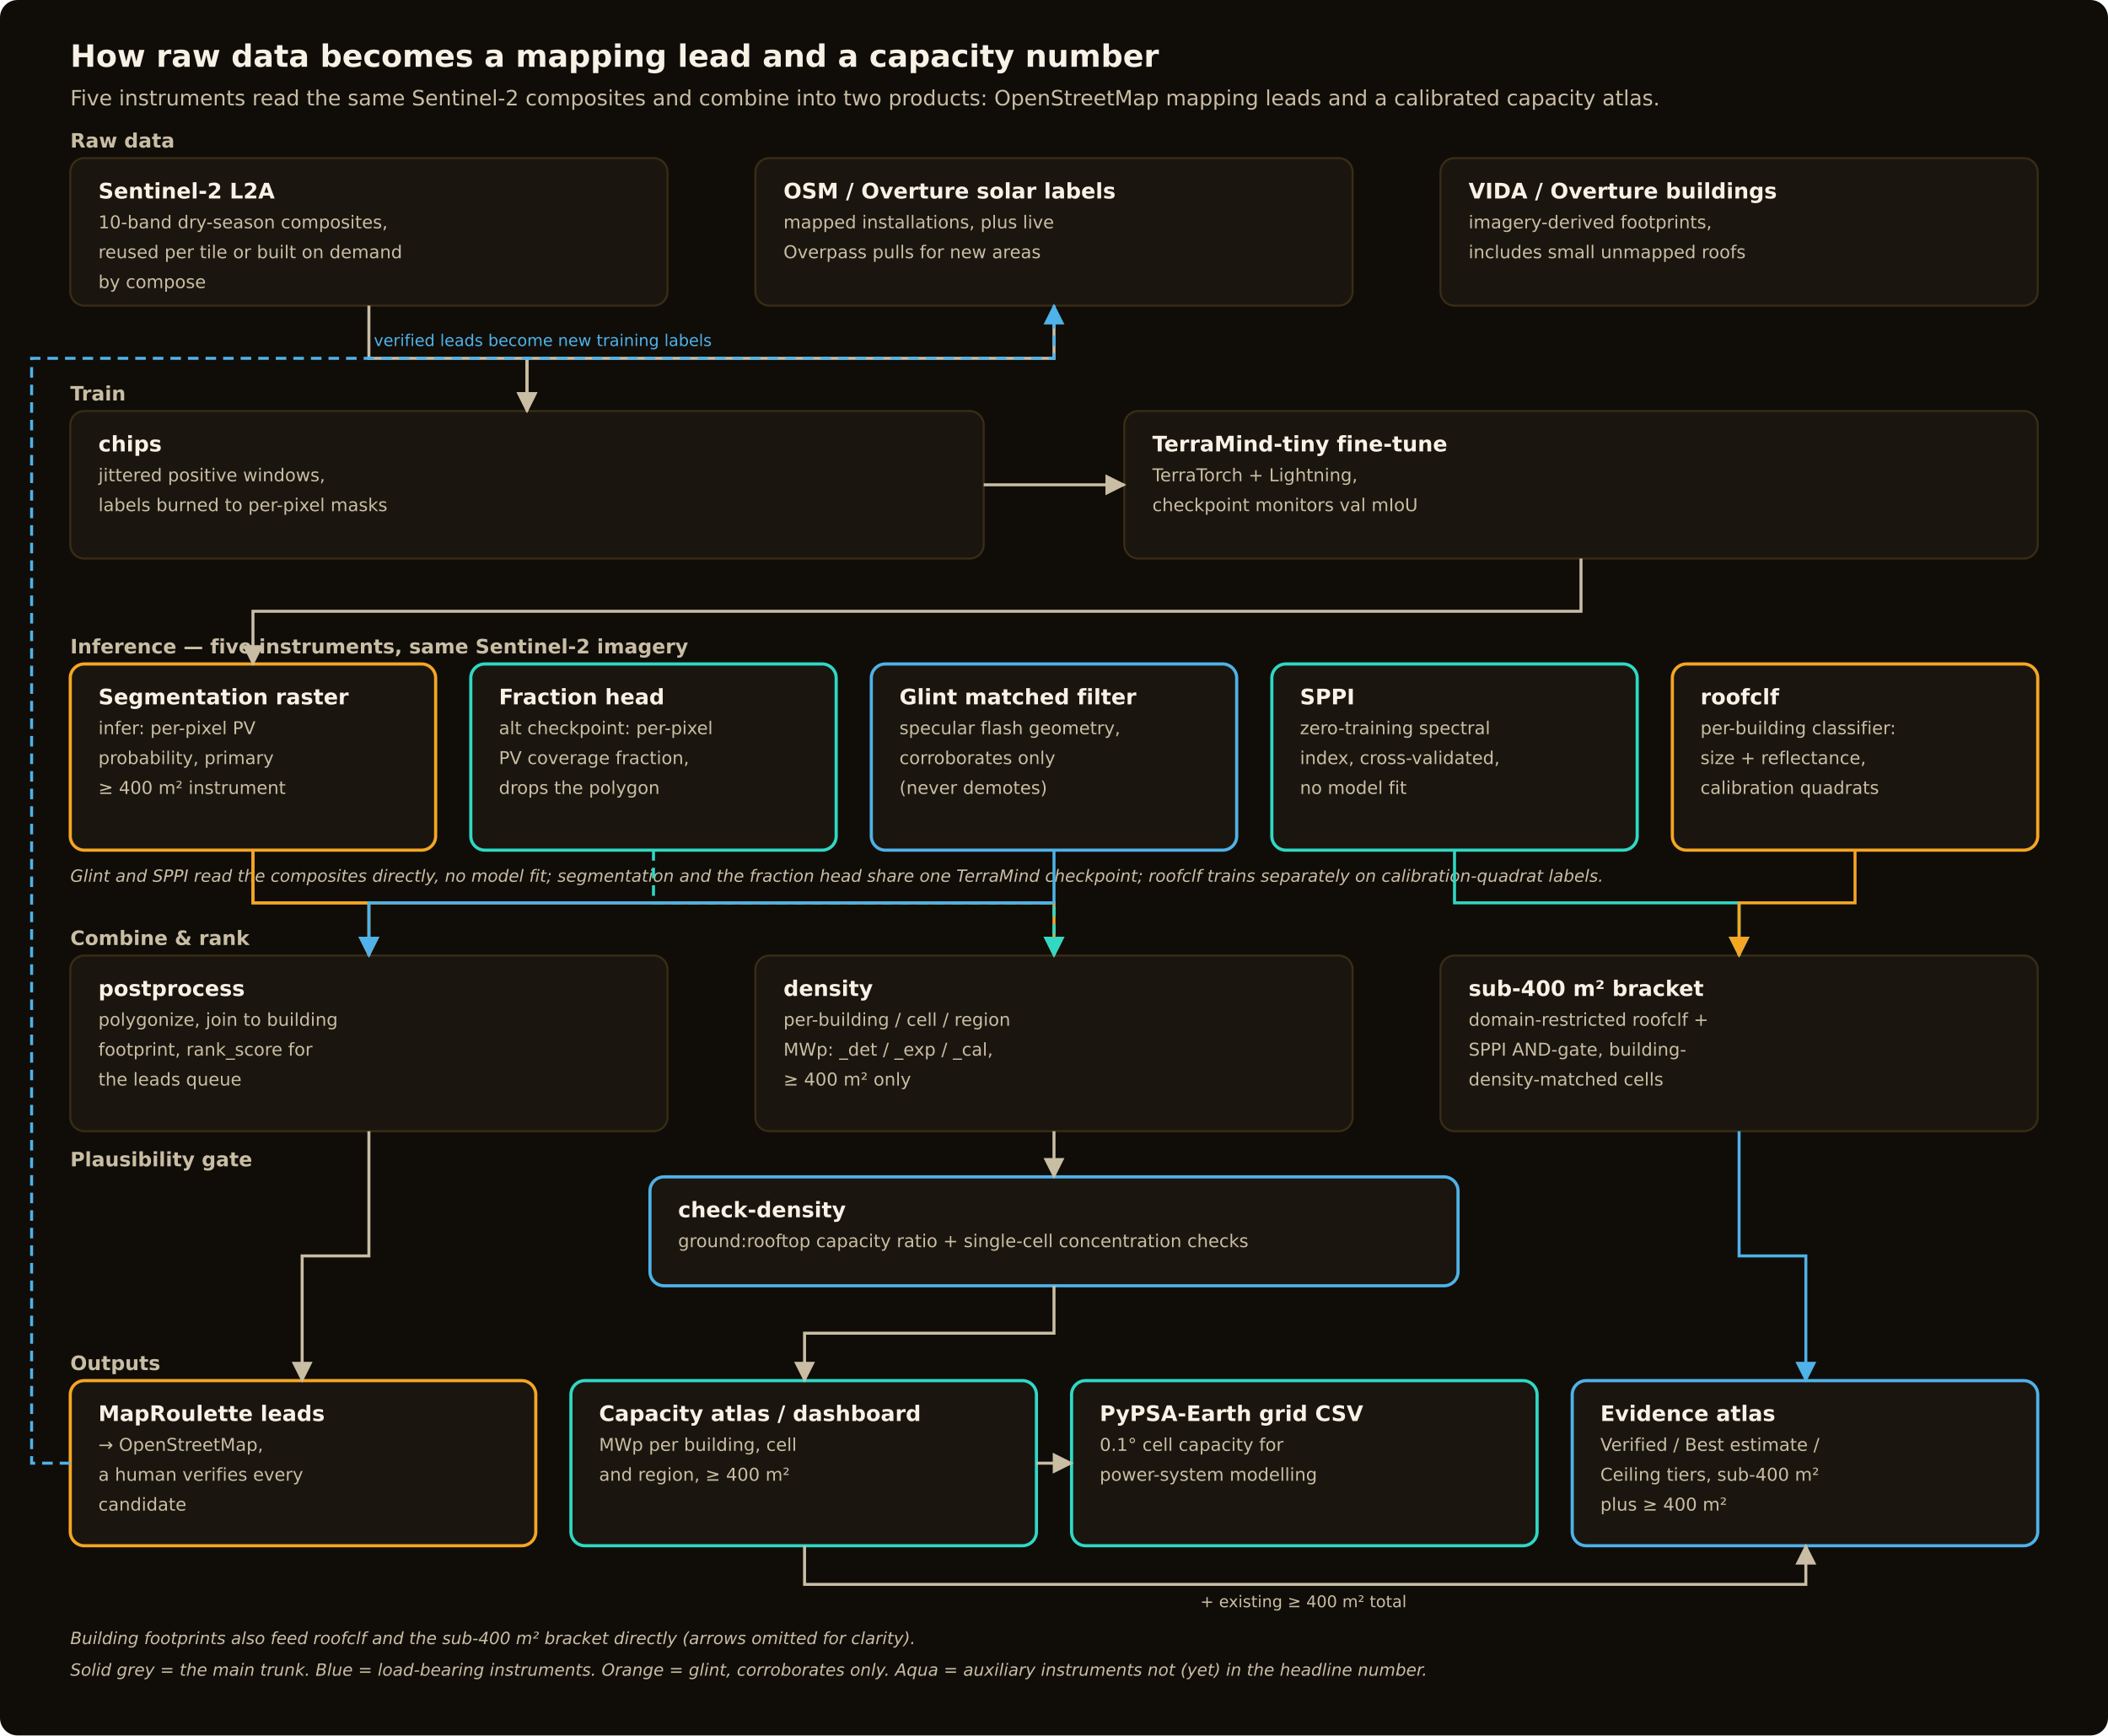
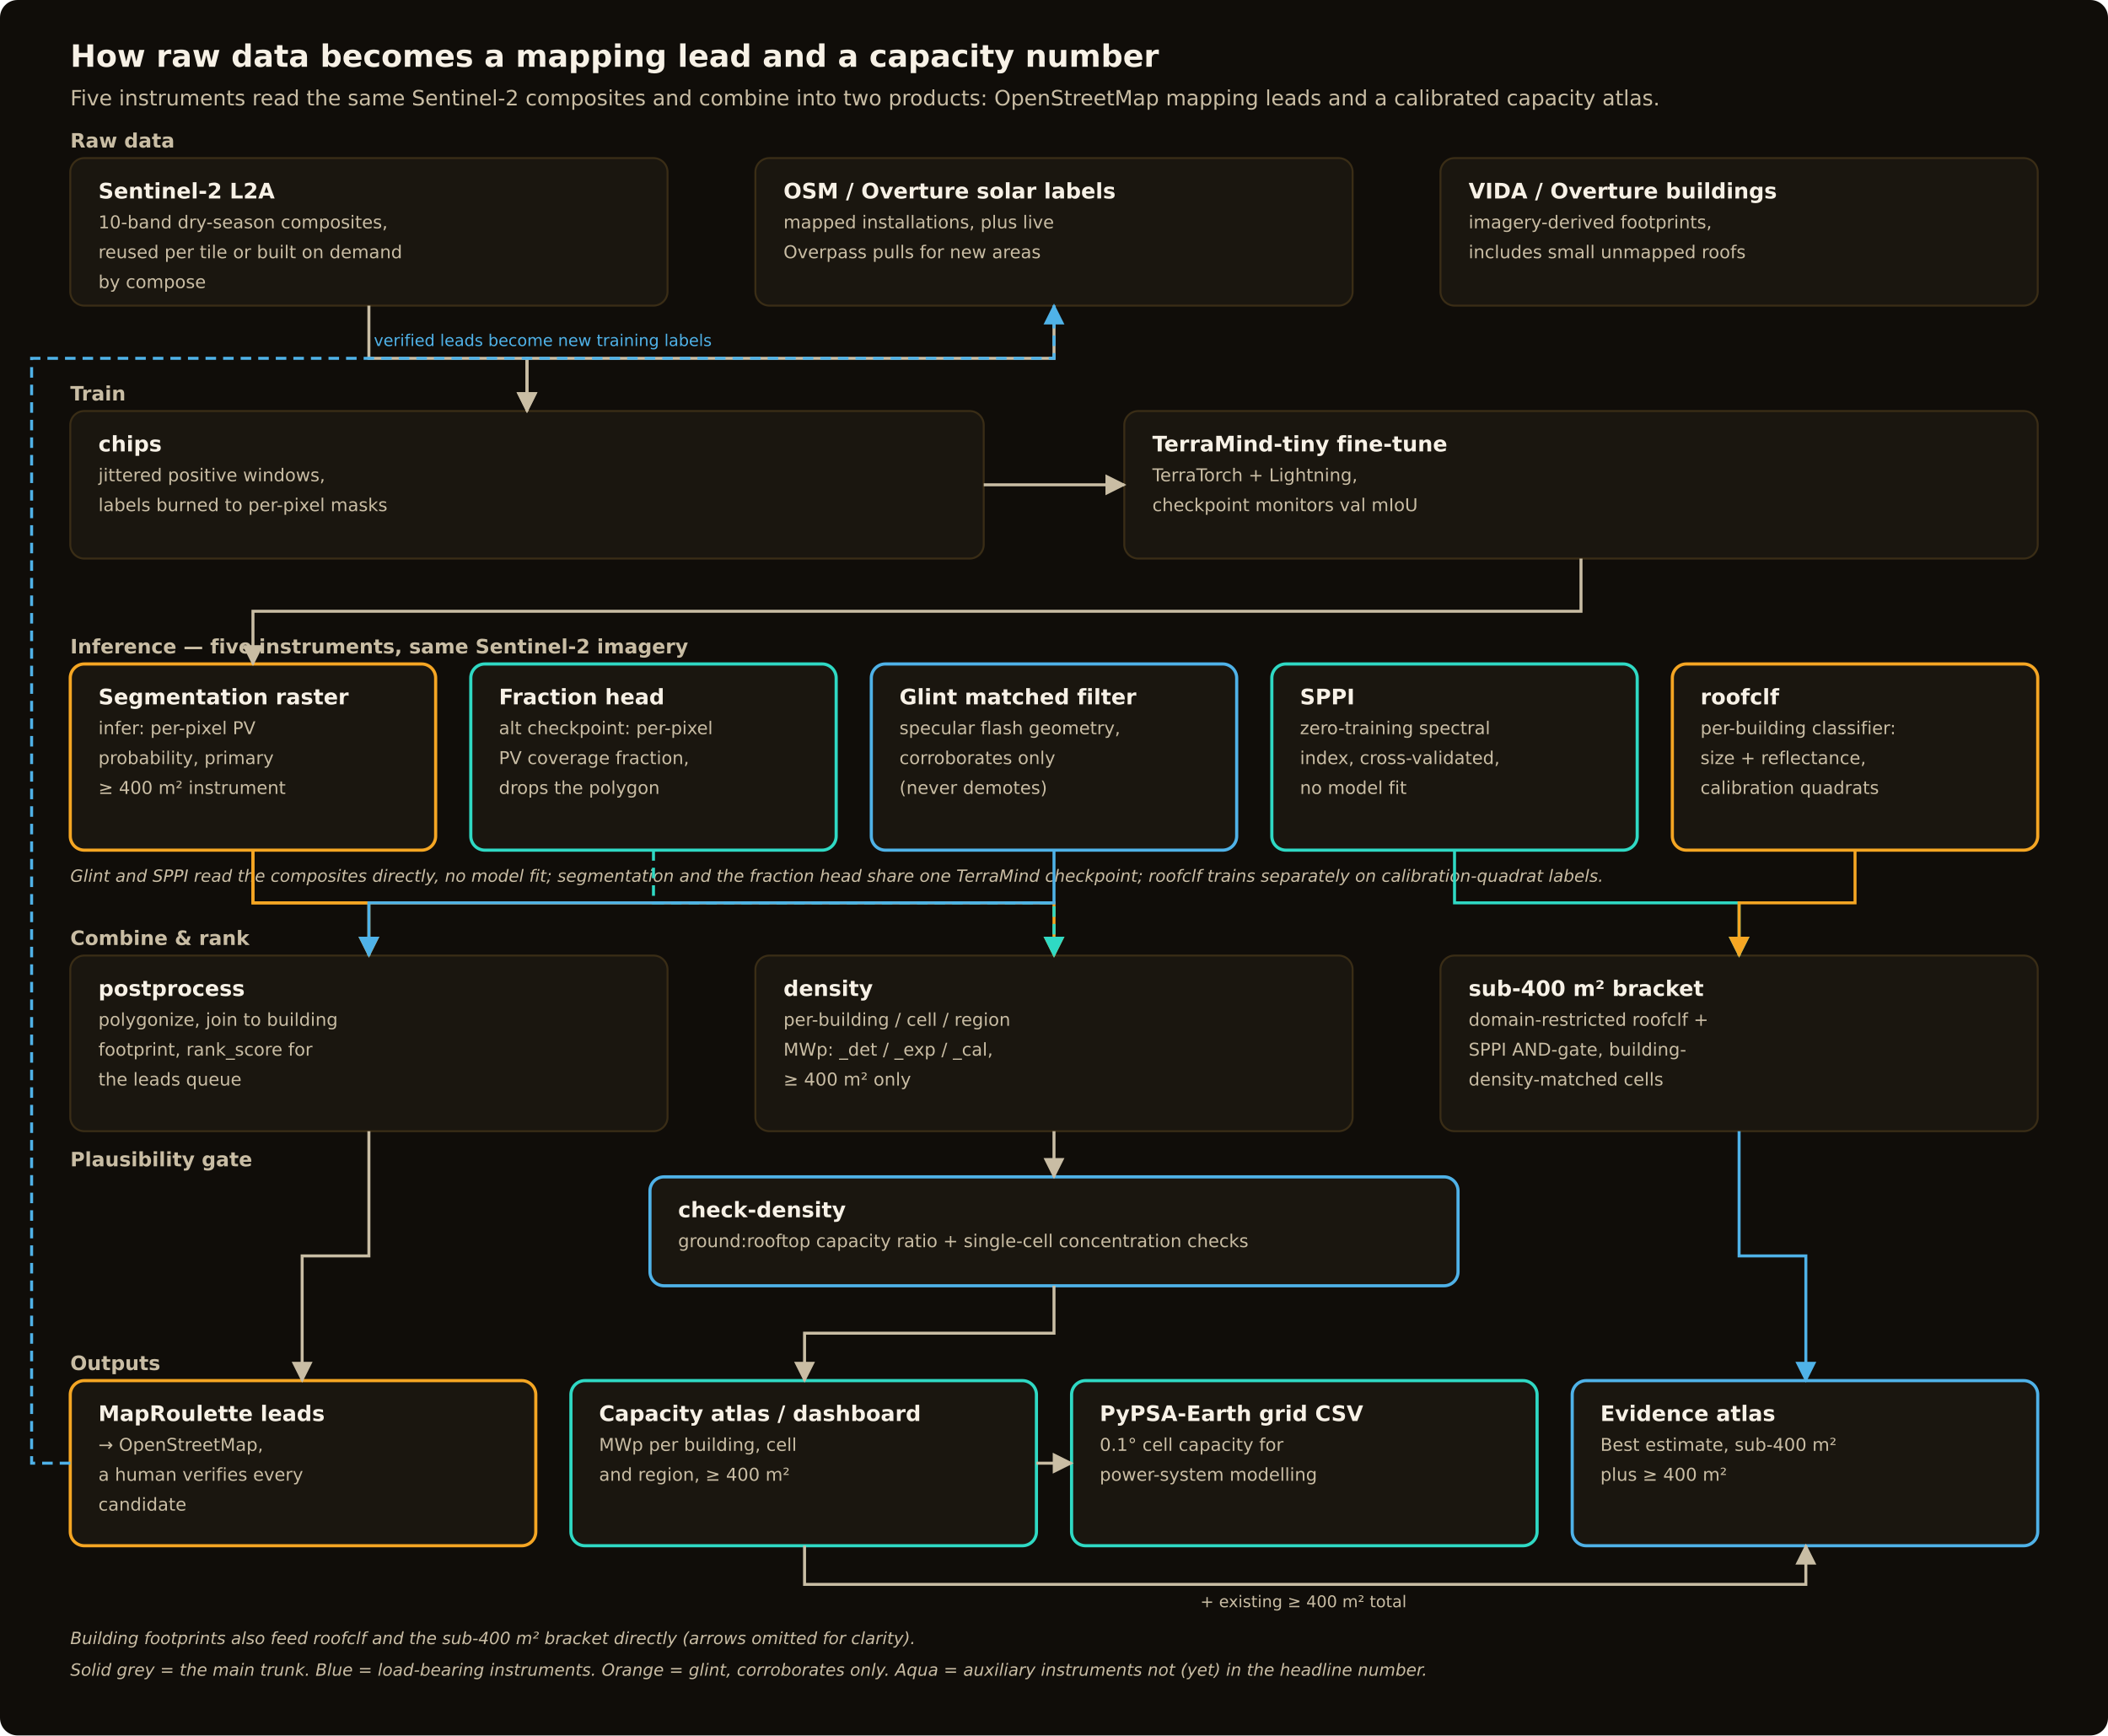
<svg xmlns="http://www.w3.org/2000/svg" width="1200" height="988" viewBox="0 0 1200 988" font-family="DejaVu Sans, system-ui, sans-serif">
  <defs>
    <marker id="ah-c9bda4-dark" viewBox="0 0 10 10" refX="9" refY="5" markerWidth="7" markerHeight="7" orient="auto-start-reverse">
      <path d="M0,0 L10,5 L0,10 z" fill="#c9bda4" />
    </marker>
    <marker id="ah-f5a623-dark" viewBox="0 0 10 10" refX="9" refY="5" markerWidth="7" markerHeight="7" orient="auto-start-reverse">
      <path d="M0,0 L10,5 L0,10 z" fill="#f5a623" />
    </marker>
    <marker id="ah-4fb2e8-dark" viewBox="0 0 10 10" refX="9" refY="5" markerWidth="7" markerHeight="7" orient="auto-start-reverse">
      <path d="M0,0 L10,5 L0,10 z" fill="#4fb2e8" />
    </marker>
    <marker id="ah-2fd9c4-dark" viewBox="0 0 10 10" refX="9" refY="5" markerWidth="7" markerHeight="7" orient="auto-start-reverse">
      <path d="M0,0 L10,5 L0,10 z" fill="#2fd9c4" />
    </marker>
  </defs>
  <rect width="1200" height="988" rx="10" fill="#100d09" />
  <text x="40" y="38" font-size="17.5" font-weight="600" fill="#f7f1e6">How raw data becomes a mapping lead and a capacity number</text>
  <text x="40" y="60" font-size="12" fill="#c9bda4">Five instruments read the same Sentinel-2 composites and combine into two products: OpenStreetMap mapping leads and a calibrated capacity atlas.</text>
  <text x="40" y="84" font-size="11.3" font-weight="600" fill="#c9bda4">Raw data</text>
  <rect x="40" y="90" width="340" height="84" rx="8" fill="#1a160f" stroke="#3a2d16" stroke-width="1.1" />
  <text x="56" y="113" font-size="12.2" font-weight="600" fill="#f7f1e6">Sentinel-2 L2A</text>
  <text x="56" y="130" font-size="10.1" fill="#c9bda4">10-band dry-season composites,</text>
  <text x="56" y="147" font-size="10.1" fill="#c9bda4">reused per tile or built on demand</text>
  <text x="56" y="164" font-size="10.1" fill="#c9bda4">by compose</text>
  <rect x="430" y="90" width="340" height="84" rx="8" fill="#1a160f" stroke="#3a2d16" stroke-width="1.1" />
  <text x="446" y="113" font-size="12.2" font-weight="600" fill="#f7f1e6">OSM / Overture solar labels</text>
  <text x="446" y="130" font-size="10.1" fill="#c9bda4">mapped installations, plus live</text>
  <text x="446" y="147" font-size="10.1" fill="#c9bda4">Overpass pulls for new areas</text>
  <rect x="820" y="90" width="340" height="84" rx="8" fill="#1a160f" stroke="#3a2d16" stroke-width="1.1" />
  <text x="836" y="113" font-size="12.2" font-weight="600" fill="#f7f1e6">VIDA / Overture buildings</text>
  <text x="836" y="130" font-size="10.1" fill="#c9bda4">imagery-derived footprints,</text>
  <text x="836" y="147" font-size="10.1" fill="#c9bda4">includes small unmapped roofs</text>
  <text x="40" y="228" font-size="11.3" font-weight="600" fill="#c9bda4">Train</text>
  <rect x="40" y="234" width="520" height="84" rx="8" fill="#1a160f" stroke="#3a2d16" stroke-width="1.1" />
  <text x="56" y="257" font-size="12.2" font-weight="600" fill="#f7f1e6">chips</text>
  <text x="56" y="274" font-size="10.1" fill="#c9bda4">jittered positive windows,</text>
  <text x="56" y="291" font-size="10.1" fill="#c9bda4">labels burned to per-pixel masks</text>
  <rect x="640" y="234" width="520" height="84" rx="8" fill="#1a160f" stroke="#3a2d16" stroke-width="1.1" />
  <text x="656" y="257" font-size="12.2" font-weight="600" fill="#f7f1e6">TerraMind-tiny fine-tune</text>
  <text x="656" y="274" font-size="10.1" fill="#c9bda4">TerraTorch + Lightning,</text>
  <text x="656" y="291" font-size="10.1" fill="#c9bda4">checkpoint monitors val mIoU</text>
  <text x="40" y="372" font-size="11.3" font-weight="600" fill="#c9bda4">Inference — five instruments, same Sentinel-2 imagery</text>
  <rect x="40" y="378" width="208" height="106" rx="8" fill="#1a160f" stroke="#f5a623" stroke-width="1.8" />
  <text x="56" y="401" font-size="12.2" font-weight="600" fill="#f7f1e6">Segmentation raster</text>
  <text x="56" y="418" font-size="10.1" fill="#c9bda4">infer: per-pixel PV</text>
  <text x="56" y="435" font-size="10.1" fill="#c9bda4">probability, primary</text>
  <text x="56" y="452" font-size="10.1" fill="#c9bda4">≥ 400 m² instrument</text>
  <rect x="268" y="378" width="208" height="106" rx="8" fill="#1a160f" stroke="#2fd9c4" stroke-width="1.8" />
  <text x="284" y="401" font-size="12.2" font-weight="600" fill="#f7f1e6">Fraction head</text>
  <text x="284" y="418" font-size="10.1" fill="#c9bda4">alt checkpoint: per-pixel</text>
  <text x="284" y="435" font-size="10.1" fill="#c9bda4">PV coverage fraction,</text>
  <text x="284" y="452" font-size="10.1" fill="#c9bda4">drops the polygon</text>
  <rect x="496" y="378" width="208" height="106" rx="8" fill="#1a160f" stroke="#4fb2e8" stroke-width="1.8" />
  <text x="512" y="401" font-size="12.2" font-weight="600" fill="#f7f1e6">Glint matched filter</text>
  <text x="512" y="418" font-size="10.1" fill="#c9bda4">specular flash geometry,</text>
  <text x="512" y="435" font-size="10.1" fill="#c9bda4">corroborates only</text>
  <text x="512" y="452" font-size="10.1" fill="#c9bda4">(never demotes)</text>
  <rect x="724" y="378" width="208" height="106" rx="8" fill="#1a160f" stroke="#2fd9c4" stroke-width="1.8" />
  <text x="740" y="401" font-size="12.2" font-weight="600" fill="#f7f1e6">SPPI</text>
  <text x="740" y="418" font-size="10.1" fill="#c9bda4">zero-training spectral</text>
  <text x="740" y="435" font-size="10.1" fill="#c9bda4">index, cross-validated,</text>
  <text x="740" y="452" font-size="10.1" fill="#c9bda4">no model fit</text>
  <rect x="952" y="378" width="208" height="106" rx="8" fill="#1a160f" stroke="#f5a623" stroke-width="1.8" />
  <text x="968" y="401" font-size="12.2" font-weight="600" fill="#f7f1e6">roofclf</text>
  <text x="968" y="418" font-size="10.1" fill="#c9bda4">per-building classifier:</text>
  <text x="968" y="435" font-size="10.1" fill="#c9bda4">size + reflectance,</text>
  <text x="968" y="452" font-size="10.1" fill="#c9bda4">calibration quadrats</text>
  <text x="40" y="502" font-size="9.6" font-style="italic" fill="#c9bda4">Glint and SPPI read the composites directly, no model fit; segmentation and the fraction head share one TerraMind checkpoint; roofclf trains separately on calibration-quadrat labels.</text>
  <text x="40" y="538" font-size="11.3" font-weight="600" fill="#c9bda4">Combine &amp; rank</text>
  <rect x="40" y="544" width="340" height="100" rx="8" fill="#1a160f" stroke="#3a2d16" stroke-width="1.1" />
  <text x="56" y="567" font-size="12.2" font-weight="600" fill="#f7f1e6">postprocess</text>
  <text x="56" y="584" font-size="10.1" fill="#c9bda4">polygonize, join to building</text>
  <text x="56" y="601" font-size="10.1" fill="#c9bda4">footprint, rank_score for</text>
  <text x="56" y="618" font-size="10.1" fill="#c9bda4">the leads queue</text>
  <rect x="430" y="544" width="340" height="100" rx="8" fill="#1a160f" stroke="#3a2d16" stroke-width="1.1" />
  <text x="446" y="567" font-size="12.2" font-weight="600" fill="#f7f1e6">density</text>
  <text x="446" y="584" font-size="10.1" fill="#c9bda4">per-building / cell / region</text>
  <text x="446" y="601" font-size="10.1" fill="#c9bda4">MWp: _det / _exp / _cal,</text>
  <text x="446" y="618" font-size="10.1" fill="#c9bda4">≥ 400 m² only</text>
  <rect x="820" y="544" width="340" height="100" rx="8" fill="#1a160f" stroke="#3a2d16" stroke-width="1.1" />
  <text x="836" y="567" font-size="12.2" font-weight="600" fill="#f7f1e6">sub-400 m² bracket</text>
  <text x="836" y="584" font-size="10.1" fill="#c9bda4">domain-restricted roofclf +</text>
  <text x="836" y="601" font-size="10.1" fill="#c9bda4">SPPI AND-gate, building-</text>
  <text x="836" y="618" font-size="10.1" fill="#c9bda4">density-matched cells</text>
  <text x="40" y="664" font-size="11.3" font-weight="600" fill="#c9bda4">Plausibility gate</text>
  <rect x="370" y="670" width="460" height="62" rx="8" fill="#1a160f" stroke="#4fb2e8" stroke-width="1.8" />
  <text x="386" y="693" font-size="12.2" font-weight="600" fill="#f7f1e6">check-density</text>
  <text x="386" y="710" font-size="10.1" fill="#c9bda4">ground:rooftop capacity ratio + single-cell concentration checks</text>
  <text x="40" y="780" font-size="11.3" font-weight="600" fill="#c9bda4">Outputs</text>
  <rect x="40" y="786" width="265" height="94" rx="8" fill="#1a160f" stroke="#f5a623" stroke-width="1.8" />
  <text x="56" y="809" font-size="12.2" font-weight="600" fill="#f7f1e6">MapRoulette leads</text>
  <text x="56" y="826" font-size="10.1" fill="#c9bda4">→ OpenStreetMap,</text>
  <text x="56" y="843" font-size="10.1" fill="#c9bda4">a human verifies every</text>
  <text x="56" y="860" font-size="10.1" fill="#c9bda4">candidate</text>
  <rect x="325" y="786" width="265" height="94" rx="8" fill="#1a160f" stroke="#2fd9c4" stroke-width="1.8" />
  <text x="341" y="809" font-size="12.2" font-weight="600" fill="#f7f1e6">Capacity atlas / dashboard</text>
  <text x="341" y="826" font-size="10.1" fill="#c9bda4">MWp per building, cell</text>
  <text x="341" y="843" font-size="10.1" fill="#c9bda4">and region, ≥ 400 m²</text>
  <rect x="610" y="786" width="265" height="94" rx="8" fill="#1a160f" stroke="#2fd9c4" stroke-width="1.8" />
  <text x="626" y="809" font-size="12.2" font-weight="600" fill="#f7f1e6">PyPSA-Earth grid CSV</text>
  <text x="626" y="826" font-size="10.1" fill="#c9bda4">0.1° cell capacity for</text>
  <text x="626" y="843" font-size="10.1" fill="#c9bda4">power-system modelling</text>
  <rect x="895" y="786" width="265" height="94" rx="8" fill="#1a160f" stroke="#4fb2e8" stroke-width="1.8" />
  <text x="911" y="809" font-size="12.2" font-weight="600" fill="#f7f1e6">Evidence atlas</text>
-   <text x="911" y="826" font-size="10.1" fill="#c9bda4">Verified / Best estimate /</text>
-   <text x="911" y="843" font-size="10.1" fill="#c9bda4">Ceiling tiers, sub-400 m²</text>
-   <text x="911" y="860" font-size="10.1" fill="#c9bda4">plus ≥ 400 m²</text>
+   <text x="911" y="826" font-size="10.1" fill="#c9bda4">Best estimate, sub-400 m²</text>
+   <text x="911" y="843" font-size="10.1" fill="#c9bda4">plus ≥ 400 m²</text>
  <text x="40" y="936" font-size="9.6" font-style="italic" fill="#c9bda4">Building footprints also feed roofclf and the sub-400 m² bracket directly (arrows omitted for clarity).</text>
  <text x="40" y="954" font-size="9.6" font-style="italic" fill="#c9bda4">Solid grey = the main trunk. Blue = load-bearing instruments. Orange = glint, corroborates only. Aqua = auxiliary instruments not (yet) in the headline number.</text>
  <path d="M210,174 V204 H300 V234" stroke="#c9bda4" stroke-width="1.7" fill="none" marker-end="url(#ah-c9bda4-dark)" />
  <path d="M600,174 V204 H300 V234" stroke="#c9bda4" stroke-width="1.7" fill="none" marker-end="url(#ah-c9bda4-dark)" />
  <path d="M560,276 H640" stroke="#c9bda4" stroke-width="1.7" fill="none" marker-end="url(#ah-c9bda4-dark)" />
  <path d="M900,318 V348 H144 V378" stroke="#c9bda4" stroke-width="1.7" fill="none" marker-end="url(#ah-c9bda4-dark)" />
  <path d="M144,484 V514 H210 V544" stroke="#f5a623" stroke-width="1.7" fill="none" marker-end="url(#ah-f5a623-dark)" />
  <path d="M144,484 V514 H600 V544" stroke="#f5a623" stroke-width="1.7" fill="none" marker-end="url(#ah-f5a623-dark)" />
  <path d="M372,484 V514 H600 V544" stroke="#2fd9c4" stroke-width="1.7" fill="none" marker-end="url(#ah-2fd9c4-dark)" stroke-dasharray="6,4" />
  <path d="M600,484 V514 H210 V544" stroke="#4fb2e8" stroke-width="1.7" fill="none" marker-end="url(#ah-4fb2e8-dark)" />
  <path d="M828,484 V514 H990 V544" stroke="#2fd9c4" stroke-width="1.7" fill="none" marker-end="url(#ah-2fd9c4-dark)" />
  <path d="M1056,484 V514 H990 V544" stroke="#f5a623" stroke-width="1.7" fill="none" marker-end="url(#ah-f5a623-dark)" />
  <path d="M210,644 V715 H172 V786" stroke="#c9bda4" stroke-width="1.7" fill="none" marker-end="url(#ah-c9bda4-dark)" />
  <path d="M600,644 V657 H600 V670" stroke="#c9bda4" stroke-width="1.7" fill="none" marker-end="url(#ah-c9bda4-dark)" />
  <path d="M600,732 V759 H458 V786" stroke="#c9bda4" stroke-width="1.7" fill="none" marker-end="url(#ah-c9bda4-dark)" />
  <path d="M590,833 H610" stroke="#c9bda4" stroke-width="1.7" fill="none" marker-end="url(#ah-c9bda4-dark)" />
  <path d="M458,880 V902 H1028 V880" stroke="#c9bda4" stroke-width="1.7" fill="none" marker-end="url(#ah-c9bda4-dark)" />
  <text x="742" y="915" font-size="9.2" fill="#c9bda4" text-anchor="middle">+ existing ≥ 400 m² total</text>
  <path d="M990,644 V715 H1028 V786" stroke="#4fb2e8" stroke-width="1.7" fill="none" marker-end="url(#ah-4fb2e8-dark)" />
  <path d="M40,833 H18 V204 H600 V174" stroke="#4fb2e8" stroke-width="1.7" fill="none" marker-end="url(#ah-4fb2e8-dark)" stroke-dasharray="6,4" />
  <text x="309" y="197" font-size="9.2" fill="#4fb2e8" text-anchor="middle">verified leads become new training labels</text>
</svg>
